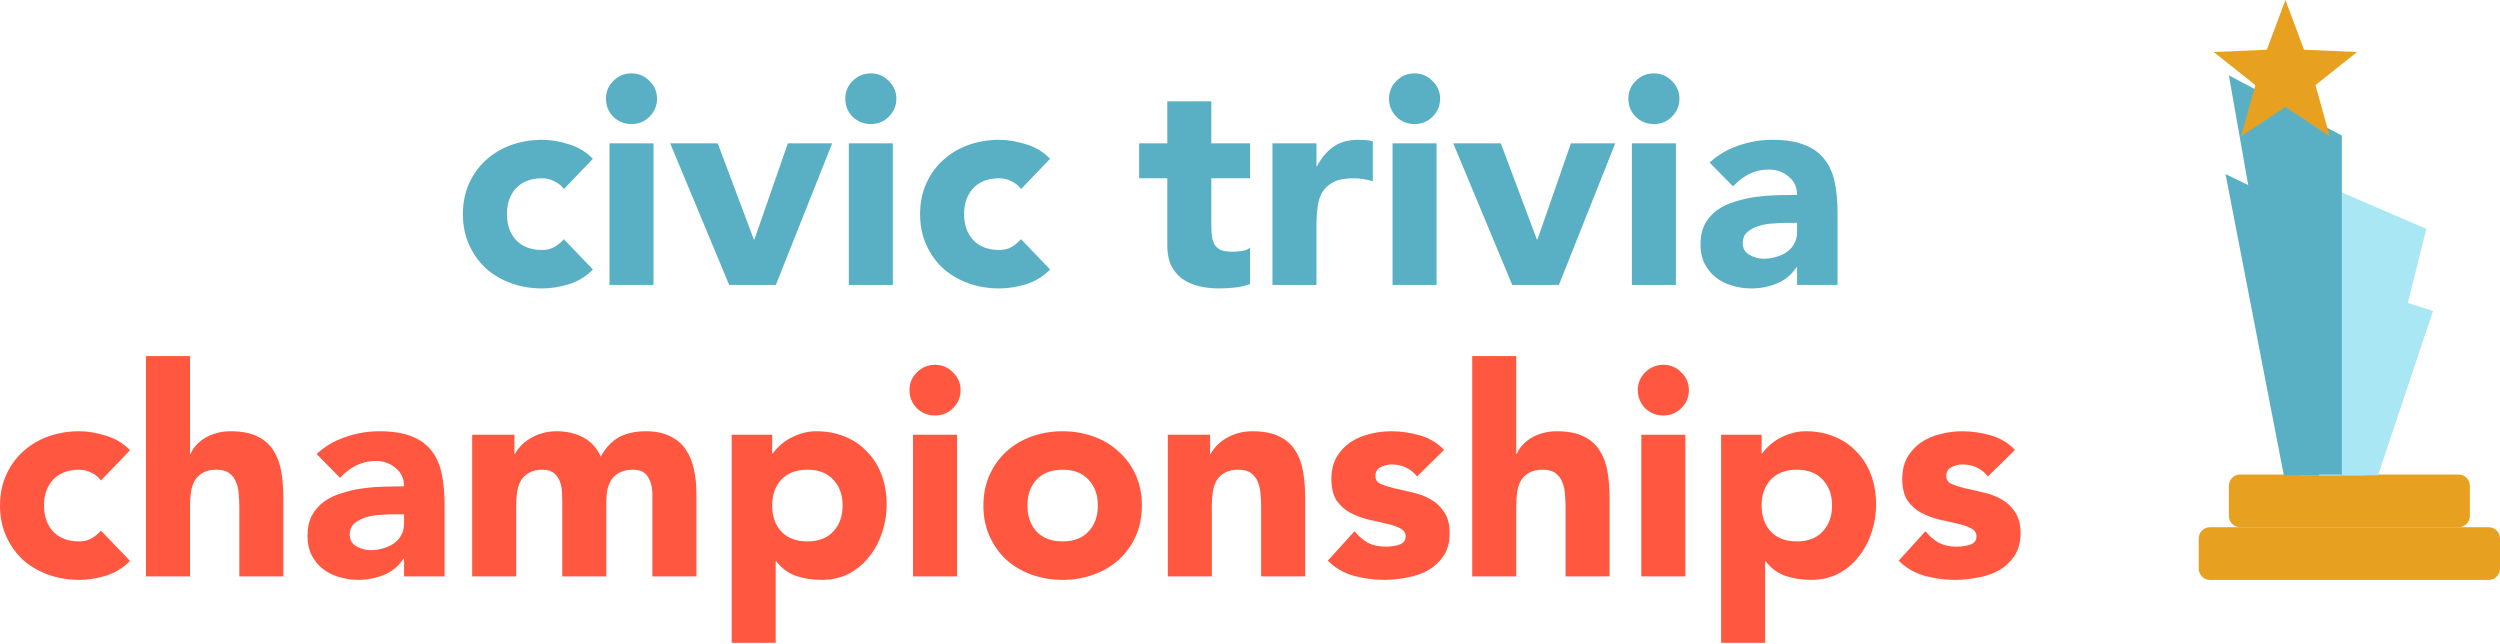
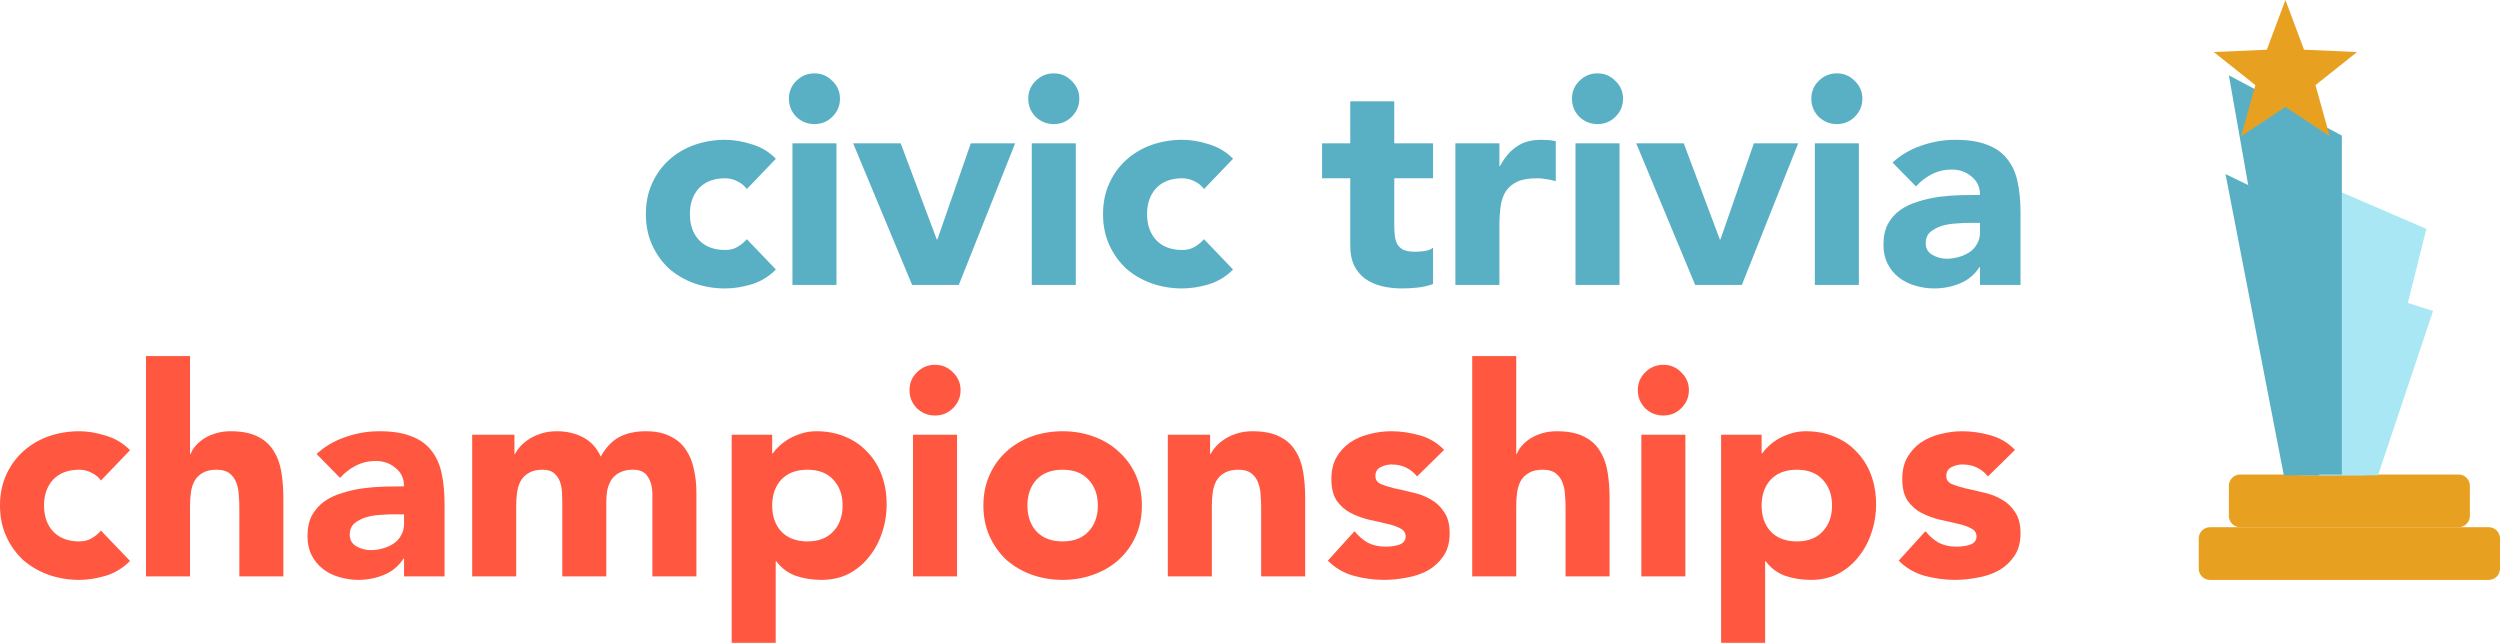
<svg xmlns="http://www.w3.org/2000/svg" width="715.34" height="184" viewBox="0 0 715.34 184" fill="none">
  <path d="M28.89 137.488C28.274 136.598 27.406 135.875 26.287 135.319C25.167 134.708 23.963 134.402 22.675 134.402C19.484 134.402 16.992 135.347 15.201 137.237C13.465 139.128 12.597 141.601 12.597 144.659C12.597 147.717 13.465 150.191 15.201 152.081C16.992 153.971 19.484 154.916 22.675 154.916C24.075 154.916 25.279 154.61 26.287 153.999C27.294 153.387 28.162 152.665 28.89 151.831L37.204 160.503C35.245 162.505 32.921 163.922 30.234 164.756C27.602 165.534 25.083 165.923 22.675 165.923C19.54 165.923 16.573 165.423 13.773 164.422C11.03 163.422 8.622 162.004 6.551 160.17C4.535 158.279 2.939 156.028 1.764 153.415C0.588 150.802 0 147.884 0 144.659C0 141.435 0.588 138.516 1.764 135.903C2.939 133.29 4.535 131.067 6.551 129.232C8.622 127.342 11.03 125.896 13.773 124.896C16.573 123.895 19.54 123.395 22.675 123.395C25.083 123.395 27.602 123.812 30.234 124.646C32.921 125.424 35.245 126.814 37.204 128.815L28.89 137.488Z" fill="#FF5740" />
  <path d="M54.372 101.88V129.899H54.54C54.82 129.121 55.296 128.343 55.968 127.564C56.64 126.786 57.452 126.091 58.403 125.479C59.355 124.868 60.475 124.368 61.763 123.978C63.05 123.589 64.45 123.395 65.962 123.395C69.153 123.395 71.729 123.895 73.688 124.896C75.648 125.841 77.159 127.175 78.223 128.898C79.343 130.622 80.099 132.651 80.491 134.986C80.883 137.321 81.079 139.85 81.079 142.574V164.923H68.481V145.076C68.481 143.909 68.425 142.713 68.313 141.49C68.257 140.212 68.005 139.044 67.558 137.988C67.166 136.932 66.522 136.07 65.626 135.403C64.786 134.736 63.554 134.402 61.931 134.402C60.307 134.402 58.991 134.708 57.983 135.319C56.976 135.875 56.192 136.654 55.632 137.654C55.128 138.599 54.792 139.684 54.624 140.907C54.456 142.13 54.372 143.408 54.372 144.743V164.923H41.775V101.88H54.372Z" fill="#FF5740" />
  <path d="M115.614 159.836H115.446C114.046 162.004 112.171 163.561 109.819 164.506C107.524 165.451 105.088 165.923 102.513 165.923C100.609 165.923 98.761 165.646 96.97 165.09C95.234 164.589 93.695 163.811 92.351 162.755C91.007 161.698 89.943 160.392 89.159 158.835C88.376 157.279 87.984 155.472 87.984 153.415C87.984 151.08 88.404 149.107 89.243 147.494C90.139 145.882 91.315 144.548 92.771 143.492C94.282 142.435 95.99 141.629 97.894 141.073C99.797 140.462 101.757 140.017 103.772 139.739C105.844 139.461 107.888 139.294 109.903 139.239C111.975 139.183 113.878 139.155 115.614 139.155C115.614 136.932 114.802 135.18 113.178 133.902C111.611 132.568 109.735 131.9 107.552 131.9C105.48 131.9 103.576 132.345 101.841 133.235C100.161 134.069 98.649 135.236 97.306 136.737L90.587 129.899C92.939 127.731 95.682 126.119 98.817 125.063C101.953 123.951 105.2 123.395 108.559 123.395C112.255 123.395 115.278 123.867 117.63 124.812C120.037 125.702 121.941 127.036 123.34 128.815C124.796 130.594 125.804 132.79 126.364 135.403C126.924 137.96 127.204 140.934 127.204 144.326V164.923H115.614V159.836ZM112.507 147.161C111.555 147.161 110.351 147.216 108.895 147.328C107.496 147.383 106.124 147.606 104.78 147.995C103.492 148.384 102.373 148.968 101.421 149.746C100.525 150.524 100.077 151.608 100.077 152.998C100.077 154.499 100.721 155.611 102.009 156.334C103.296 157.056 104.64 157.418 106.04 157.418C107.272 157.418 108.447 157.251 109.567 156.917C110.743 156.584 111.779 156.111 112.675 155.5C113.57 154.888 114.27 154.11 114.774 153.165C115.334 152.22 115.614 151.108 115.614 149.829V147.161H112.507Z" fill="#FF5740" />
  <path d="M135.107 124.395H147.201V129.899H147.369C147.76 129.121 148.32 128.343 149.048 127.564C149.776 126.786 150.644 126.091 151.652 125.479C152.659 124.868 153.807 124.368 155.095 123.978C156.383 123.589 157.782 123.395 159.294 123.395C162.15 123.395 164.669 123.978 166.853 125.146C169.092 126.313 170.772 128.148 171.892 130.65C173.347 128.037 175.111 126.174 177.182 125.063C179.254 123.951 181.801 123.395 184.825 123.395C187.568 123.395 189.864 123.867 191.711 124.812C193.615 125.702 195.099 126.953 196.162 128.565C197.282 130.122 198.066 131.984 198.514 134.152C199.018 136.265 199.27 138.544 199.27 140.99V164.923H186.672V141.324C186.672 139.433 186.253 137.821 185.413 136.487C184.629 135.097 183.201 134.402 181.13 134.402C179.674 134.402 178.442 134.652 177.434 135.153C176.483 135.597 175.699 136.237 175.083 137.071C174.523 137.905 174.103 138.877 173.823 139.989C173.599 141.101 173.487 142.269 173.487 143.492V164.923H160.89V143.492C160.89 142.769 160.862 141.879 160.806 140.823C160.75 139.767 160.554 138.766 160.218 137.821C159.882 136.876 159.322 136.07 158.538 135.403C157.81 134.736 156.719 134.402 155.263 134.402C153.639 134.402 152.324 134.708 151.316 135.319C150.308 135.875 149.524 136.654 148.964 137.654C148.46 138.599 148.124 139.684 147.956 140.907C147.788 142.13 147.704 143.408 147.704 144.743V164.923H135.107V124.395Z" fill="#FF5740" />
  <path d="M209.358 124.395H220.947V129.732H221.115C221.619 129.01 222.263 128.287 223.047 127.564C223.887 126.786 224.838 126.091 225.902 125.479C227.022 124.868 228.226 124.368 229.513 123.978C230.801 123.589 232.173 123.395 233.629 123.395C236.652 123.395 239.395 123.923 241.859 124.979C244.322 125.98 246.422 127.425 248.158 129.315C249.949 131.15 251.321 133.346 252.273 135.903C253.225 138.46 253.7 141.268 253.7 144.326C253.7 147.161 253.253 149.885 252.357 152.498C251.517 155.055 250.285 157.334 248.661 159.336C247.094 161.337 245.162 162.949 242.867 164.172C240.571 165.34 237.968 165.923 235.056 165.923C232.425 165.923 229.961 165.534 227.666 164.756C225.426 163.922 223.579 162.532 222.123 160.587H221.955V183.936H209.358V124.395ZM220.947 144.659C220.947 147.717 221.815 150.191 223.551 152.081C225.342 153.971 227.834 154.916 231.025 154.916C234.216 154.916 236.68 153.971 238.416 152.081C240.207 150.191 241.103 147.717 241.103 144.659C241.103 141.601 240.207 139.128 238.416 137.237C236.68 135.347 234.216 134.402 231.025 134.402C227.834 134.402 225.342 135.347 223.551 137.237C221.815 139.128 220.947 141.601 220.947 144.659Z" fill="#FF5740" />
  <path d="M261.249 124.395H273.846V164.923H261.249V124.395ZM260.241 111.637C260.241 109.635 260.941 107.94 262.341 106.55C263.797 105.105 265.532 104.382 267.548 104.382C269.563 104.382 271.271 105.105 272.671 106.55C274.126 107.94 274.854 109.635 274.854 111.637C274.854 113.638 274.126 115.362 272.671 116.807C271.271 118.197 269.563 118.892 267.548 118.892C265.532 118.892 263.797 118.197 262.341 116.807C260.941 115.362 260.241 113.638 260.241 111.637Z" fill="#FF5740" />
  <path d="M281.385 144.659C281.385 141.435 281.973 138.516 283.149 135.903C284.325 133.29 285.92 131.067 287.936 129.232C290.007 127.342 292.415 125.896 295.158 124.896C297.958 123.895 300.925 123.395 304.061 123.395C307.196 123.395 310.135 123.895 312.879 124.896C315.678 125.896 318.086 127.342 320.101 129.232C322.173 131.067 323.796 133.29 324.972 135.903C326.148 138.516 326.736 141.435 326.736 144.659C326.736 147.884 326.148 150.802 324.972 153.415C323.796 156.028 322.173 158.279 320.101 160.17C318.086 162.004 315.678 163.422 312.879 164.422C310.135 165.423 307.196 165.923 304.061 165.923C300.925 165.923 297.958 165.423 295.158 164.422C292.415 163.422 290.007 162.004 287.936 160.17C285.92 158.279 284.325 156.028 283.149 153.415C281.973 150.802 281.385 147.884 281.385 144.659ZM293.983 144.659C293.983 147.717 294.85 150.191 296.586 152.081C298.378 153.971 300.869 154.916 304.061 154.916C307.252 154.916 309.715 153.971 311.451 152.081C313.243 150.191 314.138 147.717 314.138 144.659C314.138 141.601 313.243 139.128 311.451 137.237C309.715 135.347 307.252 134.402 304.061 134.402C300.869 134.402 298.378 135.347 296.586 137.237C294.85 139.128 293.983 141.601 293.983 144.659Z" fill="#FF5740" />
  <path d="M334.156 124.395H346.249V129.899H346.417C346.809 129.121 347.369 128.343 348.097 127.564C348.825 126.786 349.693 126.091 350.7 125.479C351.708 124.868 352.856 124.368 354.144 123.978C355.431 123.589 356.831 123.395 358.343 123.395C361.534 123.395 364.11 123.895 366.069 124.896C368.029 125.841 369.541 127.175 370.604 128.898C371.724 130.622 372.48 132.651 372.872 134.986C373.264 137.321 373.46 139.85 373.46 142.574V164.923H360.862V145.076C360.862 143.909 360.806 142.713 360.694 141.49C360.638 140.212 360.386 139.044 359.939 137.988C359.547 136.932 358.903 136.07 358.007 135.403C357.167 134.736 355.935 134.402 354.312 134.402C352.688 134.402 351.372 134.708 350.365 135.319C349.357 135.875 348.573 136.654 348.013 137.654C347.509 138.599 347.173 139.684 347.005 140.907C346.837 142.13 346.753 143.408 346.753 144.743V164.923H334.156V124.395Z" fill="#FF5740" />
  <path d="M405.476 136.32C403.628 134.041 401.192 132.901 398.169 132.901C397.105 132.901 396.069 133.151 395.062 133.652C394.054 134.152 393.55 135.014 393.55 136.237C393.55 137.237 394.054 137.988 395.062 138.488C396.125 138.933 397.441 139.35 399.009 139.739C400.633 140.073 402.34 140.462 404.132 140.907C405.979 141.296 407.687 141.935 409.255 142.825C410.878 143.714 412.194 144.937 413.202 146.494C414.266 147.995 414.798 150.024 414.798 152.581C414.798 155.194 414.21 157.362 413.034 159.086C411.914 160.753 410.458 162.115 408.667 163.172C406.875 164.172 404.86 164.867 402.62 165.256C400.381 165.701 398.169 165.923 395.985 165.923C393.13 165.923 390.247 165.534 387.335 164.756C384.424 163.922 381.96 162.477 379.945 160.42L387.587 151.997C388.763 153.443 390.051 154.555 391.45 155.333C392.906 156.056 394.586 156.417 396.489 156.417C397.945 156.417 399.261 156.222 400.437 155.833C401.612 155.389 402.2 154.61 402.2 153.498C402.2 152.442 401.668 151.664 400.604 151.164C399.597 150.608 398.281 150.163 396.657 149.829C395.09 149.44 393.382 149.051 391.534 148.662C389.743 148.217 388.035 147.578 386.411 146.744C384.844 145.91 383.528 144.743 382.464 143.241C381.456 141.685 380.953 139.628 380.953 137.071C380.953 134.68 381.428 132.623 382.38 130.9C383.388 129.176 384.676 127.759 386.243 126.647C387.867 125.535 389.715 124.729 391.786 124.229C393.858 123.673 395.957 123.395 398.085 123.395C400.772 123.395 403.488 123.784 406.231 124.562C408.975 125.341 411.298 126.73 413.202 128.732L405.476 136.32Z" fill="#FF5740" />
  <path d="M433.852 101.88V129.899H434.02C434.3 129.121 434.776 128.343 435.448 127.564C436.12 126.786 436.932 126.091 437.884 125.479C438.835 124.868 439.955 124.368 441.243 123.978C442.531 123.589 443.93 123.395 445.442 123.395C448.633 123.395 451.209 123.895 453.168 124.896C455.128 125.841 456.64 127.175 457.704 128.898C458.823 130.622 459.579 132.651 459.971 134.986C460.363 137.321 460.559 139.85 460.559 142.574V164.923H447.962V145.076C447.962 143.909 447.906 142.713 447.794 141.49C447.738 140.212 447.486 139.044 447.038 137.988C446.646 136.932 446.002 136.07 445.106 135.403C444.266 134.736 443.035 134.402 441.411 134.402C439.787 134.402 438.472 134.708 437.464 135.319C436.456 135.875 435.672 136.654 435.112 137.654C434.608 138.599 434.272 139.684 434.104 140.907C433.936 142.13 433.852 143.408 433.852 144.743V164.923H421.255V101.88H433.852Z" fill="#FF5740" />
  <path d="M469.647 124.395H482.245V164.923H469.647V124.395ZM468.64 111.637C468.64 109.635 469.339 107.94 470.739 106.55C472.195 105.105 473.931 104.382 475.946 104.382C477.962 104.382 479.669 105.105 481.069 106.55C482.525 107.94 483.253 109.635 483.253 111.637C483.253 113.638 482.525 115.362 481.069 116.807C479.669 118.197 477.962 118.892 475.946 118.892C473.931 118.892 472.195 118.197 470.739 116.807C469.339 115.362 468.64 113.638 468.64 111.637Z" fill="#FF5740" />
  <path d="M492.471 124.395H504.061V129.732H504.229C504.732 129.01 505.376 128.287 506.16 127.564C507 126.786 507.952 126.091 509.016 125.479C510.135 124.868 511.339 124.368 512.627 123.978C513.915 123.589 515.286 123.395 516.742 123.395C519.765 123.395 522.509 123.923 524.972 124.979C527.436 125.98 529.535 127.425 531.271 129.315C533.063 131.15 534.434 133.346 535.386 135.903C536.338 138.46 536.814 141.268 536.814 144.326C536.814 147.161 536.366 149.885 535.47 152.498C534.63 155.055 533.399 157.334 531.775 159.336C530.207 161.337 528.276 162.949 525.98 164.172C523.685 165.34 521.081 165.923 518.17 165.923C515.538 165.923 513.075 165.534 510.779 164.756C508.54 163.922 506.692 162.532 505.236 160.587H505.068V183.936H492.471V124.395ZM504.061 144.659C504.061 147.717 504.928 150.191 506.664 152.081C508.456 153.971 510.947 154.916 514.139 154.916C517.33 154.916 519.793 153.971 521.529 152.081C523.321 150.191 524.216 147.717 524.216 144.659C524.216 141.601 523.321 139.128 521.529 137.237C519.793 135.347 517.33 134.402 514.139 134.402C510.947 134.402 508.456 135.347 506.664 137.237C504.928 139.128 504.061 141.601 504.061 144.659Z" fill="#FF5740" />
  <path transform="translate(163.35 0)" d="M405.476 136.32C403.628 134.041 401.192 132.901 398.169 132.901C397.105 132.901 396.069 133.151 395.062 133.652C394.054 134.152 393.55 135.014 393.55 136.237C393.55 137.237 394.054 137.988 395.062 138.488C396.125 138.933 397.441 139.35 399.009 139.739C400.633 140.073 402.34 140.462 404.132 140.907C405.979 141.296 407.687 141.935 409.255 142.825C410.878 143.714 412.194 144.937 413.202 146.494C414.266 147.995 414.798 150.024 414.798 152.581C414.798 155.194 414.21 157.362 413.034 159.086C411.914 160.753 410.458 162.115 408.667 163.172C406.875 164.172 404.86 164.867 402.62 165.256C400.381 165.701 398.169 165.923 395.985 165.923C393.13 165.923 390.247 165.534 387.335 164.756C384.424 163.922 381.96 162.477 379.945 160.42L387.587 151.997C388.763 153.443 390.051 154.555 391.45 155.333C392.906 156.056 394.586 156.417 396.489 156.417C397.945 156.417 399.261 156.222 400.437 155.833C401.612 155.389 402.2 154.61 402.2 153.498C402.2 152.442 401.668 151.664 400.604 151.164C399.597 150.608 398.281 150.163 396.657 149.829C395.09 149.44 393.382 149.051 391.534 148.662C389.743 148.217 388.035 147.578 386.411 146.744C384.844 145.91 383.528 144.743 382.464 143.241C381.456 141.685 380.953 139.628 380.953 137.071C380.953 134.68 381.428 132.623 382.38 130.9C383.388 129.176 384.676 127.759 386.243 126.647C387.867 125.535 389.715 124.729 391.786 124.229C393.858 123.673 395.957 123.395 398.085 123.395C400.772 123.395 403.488 123.784 406.231 124.562C408.975 125.341 411.298 126.73 413.202 128.732L405.476 136.32Z" fill="#FF5740" />
-   <path d="M161.343 54.098C160.727 53.208 159.859 52.486 158.74 51.93C157.62 51.318 156.416 51.013 155.128 51.013C151.937 51.013 149.446 51.958 147.654 53.848C145.918 55.738 145.051 58.212 145.051 61.269C145.051 64.327 145.918 66.801 147.654 68.691C149.446 70.581 151.937 71.526 155.128 71.526C156.528 71.526 157.732 71.221 158.74 70.609C159.747 69.998 160.615 69.275 161.343 68.441L169.657 77.114C167.698 79.115 165.374 80.532 162.687 81.366C160.055 82.145 157.536 82.534 155.128 82.534C151.993 82.534 149.026 82.034 146.226 81.033C143.483 80.032 141.075 78.615 139.004 76.78C136.988 74.89 135.393 72.638 134.217 70.025C133.041 67.412 132.453 64.494 132.453 61.269C132.453 58.045 133.041 55.126 134.217 52.514C135.393 49.901 136.988 47.677 139.004 45.842C141.075 43.952 143.483 42.507 146.226 41.506C149.026 40.505 151.993 40.005 155.128 40.005C157.536 40.005 160.055 40.422 162.687 41.256C165.374 42.034 167.698 43.424 169.657 45.425L161.343 54.098Z" fill="#59B0C4" />
-   <path d="M174.396 41.006H186.993V81.533H174.396V41.006ZM173.388 28.247C173.388 26.246 174.088 24.55 175.488 23.16C176.943 21.715 178.679 20.992 180.695 20.992C182.71 20.992 184.418 21.715 185.818 23.16C187.273 24.55 188.001 26.246 188.001 28.247C188.001 30.248 187.273 31.972 185.818 33.417C184.418 34.807 182.71 35.502 180.695 35.502C178.679 35.502 176.943 34.807 175.488 33.417C174.088 31.972 173.388 30.248 173.388 28.247Z" fill="#59B0C4" />
-   <path d="M191.761 41.006H205.366L215.696 68.524H215.864L225.438 41.006H238.119L221.994 81.533H208.641L191.761 41.006Z" fill="#59B0C4" />
-   <path d="M242.878 41.006H255.475V81.533H242.878V41.006ZM241.87 28.247C241.87 26.246 242.57 24.55 243.97 23.16C245.425 21.715 247.161 20.992 249.177 20.992C251.192 20.992 252.9 21.715 254.299 23.16C255.755 24.55 256.483 26.246 256.483 28.247C256.483 30.248 255.755 31.972 254.299 33.417C252.9 34.807 251.192 35.502 249.177 35.502C247.161 35.502 245.425 34.807 243.97 33.417C242.57 31.972 241.87 30.248 241.87 28.247Z" fill="#59B0C4" />
-   <path d="M292.156 54.098C291.54 53.208 290.672 52.486 289.553 51.93C288.433 51.318 287.229 51.013 285.941 51.013C282.75 51.013 280.258 51.958 278.467 53.848C276.731 55.738 275.863 58.212 275.863 61.269C275.863 64.327 276.731 66.801 278.467 68.691C280.258 70.581 282.75 71.526 285.941 71.526C287.341 71.526 288.545 71.221 289.553 70.609C290.56 69.998 291.428 69.275 292.156 68.441L300.47 77.114C298.511 79.115 296.187 80.532 293.5 81.366C290.868 82.145 288.349 82.534 285.941 82.534C282.806 82.534 279.839 82.034 277.039 81.033C274.296 80.032 271.888 78.615 269.817 76.78C267.801 74.89 266.205 72.638 265.03 70.025C263.854 67.412 263.266 64.494 263.266 61.269C263.266 58.045 263.854 55.126 265.03 52.514C266.205 49.901 267.801 47.677 269.817 45.842C271.888 43.952 274.296 42.507 277.039 41.506C279.839 40.505 282.806 40.005 285.941 40.005C288.349 40.005 290.868 40.422 293.5 41.256C296.187 42.034 298.511 43.424 300.47 45.425L292.156 54.098Z" fill="#59B0C4" />
-   <path d="M357.689 51.013H346.604V64.522C346.604 65.633 346.66 66.662 346.772 67.607C346.884 68.496 347.136 69.275 347.527 69.942C347.919 70.609 348.507 71.137 349.291 71.526C350.131 71.86 351.223 72.027 352.566 72.027C353.238 72.027 354.106 71.971 355.17 71.86C356.29 71.693 357.129 71.36 357.689 70.859V81.283C356.29 81.783 354.834 82.117 353.322 82.284C351.811 82.45 350.327 82.534 348.871 82.534C346.744 82.534 344.784 82.311 342.992 81.867C341.201 81.422 339.633 80.727 338.289 79.782C336.946 78.781 335.882 77.503 335.098 75.946C334.37 74.389 334.006 72.499 334.006 70.275V51.013H325.944V41.006H334.006V28.998H346.604V41.006H357.689V51.013Z" fill="#59B0C4" />
-   <path d="M364.091 41.006H376.688V47.51H376.856C378.2 45.008 379.796 43.146 381.643 41.923C383.491 40.644 385.815 40.005 388.614 40.005C389.342 40.005 390.07 40.033 390.798 40.088C391.525 40.144 392.197 40.255 392.813 40.422V51.846C391.917 51.568 391.022 51.374 390.126 51.263C389.286 51.096 388.39 51.013 387.438 51.013C385.031 51.013 383.127 51.346 381.727 52.013C380.328 52.68 379.236 53.625 378.452 54.848C377.724 56.016 377.248 57.434 377.024 59.101C376.8 60.769 376.688 62.604 376.688 64.605V81.533H364.091V41.006Z" fill="#59B0C4" />
-   <path d="M398.459 41.006H411.056V81.533H398.459V41.006ZM397.451 28.247C397.451 26.246 398.151 24.55 399.551 23.16C401.006 21.715 402.742 20.992 404.758 20.992C406.773 20.992 408.481 21.715 409.881 23.16C411.336 24.55 412.064 26.246 412.064 28.247C412.064 30.248 411.336 31.972 409.881 33.417C408.481 34.807 406.773 35.502 404.758 35.502C402.742 35.502 401.006 34.807 399.551 33.417C398.151 31.972 397.451 30.248 397.451 28.247Z" fill="#59B0C4" />
-   <path d="M415.824 41.006H429.429L439.759 68.524H439.927L449.501 41.006H462.182L446.058 81.533H432.704L415.824 41.006Z" fill="#59B0C4" />
-   <path d="M466.941 41.006H479.538V81.533H466.941V41.006ZM465.933 28.247C465.933 26.246 466.633 24.55 468.033 23.16C469.488 21.715 471.224 20.992 473.24 20.992C475.255 20.992 476.963 21.715 478.363 23.16C479.818 24.55 480.546 26.246 480.546 28.247C480.546 30.248 479.818 31.972 478.363 33.417C476.963 34.807 475.255 35.502 473.24 35.502C471.224 35.502 469.488 34.807 468.033 33.417C466.633 31.972 465.933 30.248 465.933 28.247Z" fill="#59B0C4" />
-   <path d="M514.204 76.446H514.036C512.636 78.615 510.76 80.171 508.409 81.116C506.113 82.061 503.678 82.534 501.102 82.534C499.199 82.534 497.351 82.256 495.559 81.7C493.824 81.2 492.284 80.421 490.94 79.365C489.597 78.309 488.533 77.002 487.749 75.446C486.965 73.889 486.573 72.082 486.573 70.025C486.573 67.69 486.993 65.717 487.833 64.105C488.729 62.492 489.905 61.158 491.36 60.102C492.872 59.046 494.58 58.24 496.483 57.684C498.387 57.072 500.346 56.627 502.362 56.349C504.434 56.072 506.477 55.905 508.493 55.849C510.564 55.794 512.468 55.766 514.204 55.766C514.204 53.542 513.392 51.791 511.768 50.512C510.2 49.178 508.325 48.511 506.141 48.511C504.07 48.511 502.166 48.956 500.43 49.845C498.751 50.679 497.239 51.846 495.895 53.347L489.177 46.509C491.528 44.341 494.272 42.729 497.407 41.673C500.542 40.561 503.79 40.005 507.149 40.005C510.844 40.005 513.868 40.478 516.219 41.423C518.627 42.312 520.53 43.646 521.93 45.425C523.386 47.204 524.393 49.4 524.953 52.013C525.513 54.57 525.793 57.545 525.793 60.936V81.533H514.204V76.446ZM511.096 63.771C510.144 63.771 508.941 63.827 507.485 63.938C506.085 63.993 504.713 64.216 503.37 64.605C502.082 64.994 500.962 65.578 500.01 66.356C499.115 67.135 498.667 68.219 498.667 69.608C498.667 71.109 499.311 72.221 500.598 72.944C501.886 73.667 503.23 74.028 504.629 74.028C505.861 74.028 507.037 73.861 508.157 73.528C509.333 73.194 510.368 72.722 511.264 72.11C512.16 71.499 512.86 70.72 513.364 69.775C513.924 68.83 514.204 67.718 514.204 66.44V63.771H511.096Z" fill="#59B0C4" />
+   <g data-ev-align="wordmark-line-1" transform="translate(52.35 0)">
+     <path d="M161.343 54.098C160.727 53.208 159.859 52.486 158.74 51.93C157.62 51.318 156.416 51.013 155.128 51.013C151.937 51.013 149.446 51.958 147.654 53.848C145.918 55.738 145.051 58.212 145.051 61.269C145.051 64.327 145.918 66.801 147.654 68.691C149.446 70.581 151.937 71.526 155.128 71.526C156.528 71.526 157.732 71.221 158.74 70.609C159.747 69.998 160.615 69.275 161.343 68.441L169.657 77.114C167.698 79.115 165.374 80.532 162.687 81.366C160.055 82.145 157.536 82.534 155.128 82.534C151.993 82.534 149.026 82.034 146.226 81.033C143.483 80.032 141.075 78.615 139.004 76.78C136.988 74.89 135.393 72.638 134.217 70.025C133.041 67.412 132.453 64.494 132.453 61.269C132.453 58.045 133.041 55.126 134.217 52.514C135.393 49.901 136.988 47.677 139.004 45.842C141.075 43.952 143.483 42.507 146.226 41.506C149.026 40.505 151.993 40.005 155.128 40.005C157.536 40.005 160.055 40.422 162.687 41.256C165.374 42.034 167.698 43.424 169.657 45.425L161.343 54.098Z" fill="#59B0C4" />
+     <path d="M174.396 41.006H186.993V81.533H174.396V41.006ZM173.388 28.247C173.388 26.246 174.088 24.55 175.488 23.16C176.943 21.715 178.679 20.992 180.695 20.992C182.71 20.992 184.418 21.715 185.818 23.16C187.273 24.55 188.001 26.246 188.001 28.247C188.001 30.248 187.273 31.972 185.818 33.417C184.418 34.807 182.71 35.502 180.695 35.502C178.679 35.502 176.943 34.807 175.488 33.417C174.088 31.972 173.388 30.248 173.388 28.247Z" fill="#59B0C4" />
+     <path d="M191.761 41.006H205.366L215.696 68.524H215.864L225.438 41.006H238.119L221.994 81.533H208.641L191.761 41.006Z" fill="#59B0C4" />
+     <path d="M242.878 41.006H255.475V81.533H242.878V41.006ZM241.87 28.247C241.87 26.246 242.57 24.55 243.97 23.16C245.425 21.715 247.161 20.992 249.177 20.992C251.192 20.992 252.9 21.715 254.299 23.16C255.755 24.55 256.483 26.246 256.483 28.247C256.483 30.248 255.755 31.972 254.299 33.417C252.9 34.807 251.192 35.502 249.177 35.502C247.161 35.502 245.425 34.807 243.97 33.417C242.57 31.972 241.87 30.248 241.87 28.247Z" fill="#59B0C4" />
+     <path d="M292.156 54.098C291.54 53.208 290.672 52.486 289.553 51.93C288.433 51.318 287.229 51.013 285.941 51.013C282.75 51.013 280.258 51.958 278.467 53.848C276.731 55.738 275.863 58.212 275.863 61.269C275.863 64.327 276.731 66.801 278.467 68.691C280.258 70.581 282.75 71.526 285.941 71.526C287.341 71.526 288.545 71.221 289.553 70.609C290.56 69.998 291.428 69.275 292.156 68.441L300.47 77.114C298.511 79.115 296.187 80.532 293.5 81.366C290.868 82.145 288.349 82.534 285.941 82.534C282.806 82.534 279.839 82.034 277.039 81.033C274.296 80.032 271.888 78.615 269.817 76.78C267.801 74.89 266.205 72.638 265.03 70.025C263.854 67.412 263.266 64.494 263.266 61.269C263.266 58.045 263.854 55.126 265.03 52.514C266.205 49.901 267.801 47.677 269.817 45.842C271.888 43.952 274.296 42.507 277.039 41.506C279.839 40.505 282.806 40.005 285.941 40.005C288.349 40.005 290.868 40.422 293.5 41.256C296.187 42.034 298.511 43.424 300.47 45.425L292.156 54.098Z" fill="#59B0C4" />
+     <path d="M357.689 51.013H346.604V64.522C346.604 65.633 346.66 66.662 346.772 67.607C346.884 68.496 347.136 69.275 347.527 69.942C347.919 70.609 348.507 71.137 349.291 71.526C350.131 71.86 351.223 72.027 352.566 72.027C353.238 72.027 354.106 71.971 355.17 71.86C356.29 71.693 357.129 71.36 357.689 70.859V81.283C356.29 81.783 354.834 82.117 353.322 82.284C351.811 82.45 350.327 82.534 348.871 82.534C346.744 82.534 344.784 82.311 342.992 81.867C341.201 81.422 339.633 80.727 338.289 79.782C336.946 78.781 335.882 77.503 335.098 75.946C334.37 74.389 334.006 72.499 334.006 70.275V51.013H325.944V41.006H334.006V28.998H346.604V41.006H357.689V51.013Z" fill="#59B0C4" />
+     <path d="M364.091 41.006H376.688V47.51H376.856C378.2 45.008 379.796 43.146 381.643 41.923C383.491 40.644 385.815 40.005 388.614 40.005C389.342 40.005 390.07 40.033 390.798 40.088C391.525 40.144 392.197 40.255 392.813 40.422V51.846C391.917 51.568 391.022 51.374 390.126 51.263C389.286 51.096 388.39 51.013 387.438 51.013C385.031 51.013 383.127 51.346 381.727 52.013C380.328 52.68 379.236 53.625 378.452 54.848C377.724 56.016 377.248 57.434 377.024 59.101C376.8 60.769 376.688 62.604 376.688 64.605V81.533H364.091V41.006Z" fill="#59B0C4" />
+     <path d="M398.459 41.006H411.056V81.533H398.459V41.006ZM397.451 28.247C397.451 26.246 398.151 24.55 399.551 23.16C401.006 21.715 402.742 20.992 404.758 20.992C406.773 20.992 408.481 21.715 409.881 23.16C411.336 24.55 412.064 26.246 412.064 28.247C412.064 30.248 411.336 31.972 409.881 33.417C408.481 34.807 406.773 35.502 404.758 35.502C402.742 35.502 401.006 34.807 399.551 33.417C398.151 31.972 397.451 30.248 397.451 28.247Z" fill="#59B0C4" />
+     <path d="M415.824 41.006H429.429L439.759 68.524H439.927L449.501 41.006H462.182L446.058 81.533H432.704L415.824 41.006Z" fill="#59B0C4" />
+     <path d="M466.941 41.006H479.538V81.533H466.941V41.006ZM465.933 28.247C465.933 26.246 466.633 24.55 468.033 23.16C469.488 21.715 471.224 20.992 473.24 20.992C475.255 20.992 476.963 21.715 478.363 23.16C479.818 24.55 480.546 26.246 480.546 28.247C480.546 30.248 479.818 31.972 478.363 33.417C476.963 34.807 475.255 35.502 473.24 35.502C471.224 35.502 469.488 34.807 468.033 33.417C466.633 31.972 465.933 30.248 465.933 28.247Z" fill="#59B0C4" />
+     <path d="M514.204 76.446H514.036C512.636 78.615 510.76 80.171 508.409 81.116C506.113 82.061 503.678 82.534 501.102 82.534C499.199 82.534 497.351 82.256 495.559 81.7C493.824 81.2 492.284 80.421 490.94 79.365C489.597 78.309 488.533 77.002 487.749 75.446C486.965 73.889 486.573 72.082 486.573 70.025C486.573 67.69 486.993 65.717 487.833 64.105C488.729 62.492 489.905 61.158 491.36 60.102C492.872 59.046 494.58 58.24 496.483 57.684C498.387 57.072 500.346 56.627 502.362 56.349C504.434 56.072 506.477 55.905 508.493 55.849C510.564 55.794 512.468 55.766 514.204 55.766C514.204 53.542 513.392 51.791 511.768 50.512C510.2 49.178 508.325 48.511 506.141 48.511C504.07 48.511 502.166 48.956 500.43 49.845C498.751 50.679 497.239 51.846 495.895 53.347L489.177 46.509C491.528 44.341 494.272 42.729 497.407 41.673C500.542 40.561 503.79 40.005 507.149 40.005C510.844 40.005 513.868 40.478 516.219 41.423C518.627 42.312 520.53 43.646 521.93 45.425C523.386 47.204 524.393 49.4 524.953 52.013C525.513 54.57 525.793 57.545 525.793 60.936V81.533H514.204V76.446ZM511.096 63.771C510.144 63.771 508.941 63.827 507.485 63.938C506.085 63.993 504.713 64.216 503.37 64.605C502.082 64.994 500.962 65.578 500.01 66.356C499.115 67.135 498.667 68.219 498.667 69.608C498.667 71.109 499.311 72.221 500.598 72.944C501.886 73.667 503.23 74.028 504.629 74.028C505.861 74.028 507.037 73.861 508.157 73.528C509.333 73.194 510.368 72.722 511.264 72.11C512.16 71.499 512.86 70.72 513.364 69.775C513.924 68.83 514.204 67.718 514.204 66.44V63.771H511.096Z" fill="#59B0C4" />
+   </g>
  <g transform="translate(41.34 0)">
    <path d="M670.767 150.855H591.029C589.243 150.855 587.796 152.303 587.796 154.088V162.709C587.796 164.494 589.243 165.941 591.029 165.941H670.767C672.553 165.941 674 164.494 674 162.709V154.088C674 152.303 672.553 150.855 670.767 150.855Z" fill="#E8A020" />
    <path d="M662.147 135.771H599.649C597.864 135.771 596.417 137.219 596.417 139.004V147.625C596.417 149.41 597.864 150.857 599.649 150.857H662.147C663.932 150.857 665.38 149.41 665.38 147.625V139.004C665.38 137.219 663.932 135.771 662.147 135.771Z" fill="#E8A020" />
    <path d="M616.531 136.011V49.807L652.928 65.48L635.324 136.011H616.531Z" fill="#AAE7F5" />
    <path d="M622.278 136.01V78.541L654.844 88.99L639.093 136.01H622.278Z" fill="#AAE7F5" />
    <path d="M628.743 135.771V38.792L596.417 21.551L616.531 135.771H628.743Z" fill="#59B0C4" />
    <path d="M622.278 136.011V62.819L595.459 49.807L612.146 136.011H622.278Z" fill="#59B0C4" />
    <path d="M612.601 0L617.925 14.224L633.096 14.892L621.2 24.353L625.273 38.986L612.601 30.602L599.929 38.986L604.003 24.353L592.106 14.892L607.278 14.224L612.601 0Z" fill="#E8A020" />
  </g>
</svg>
